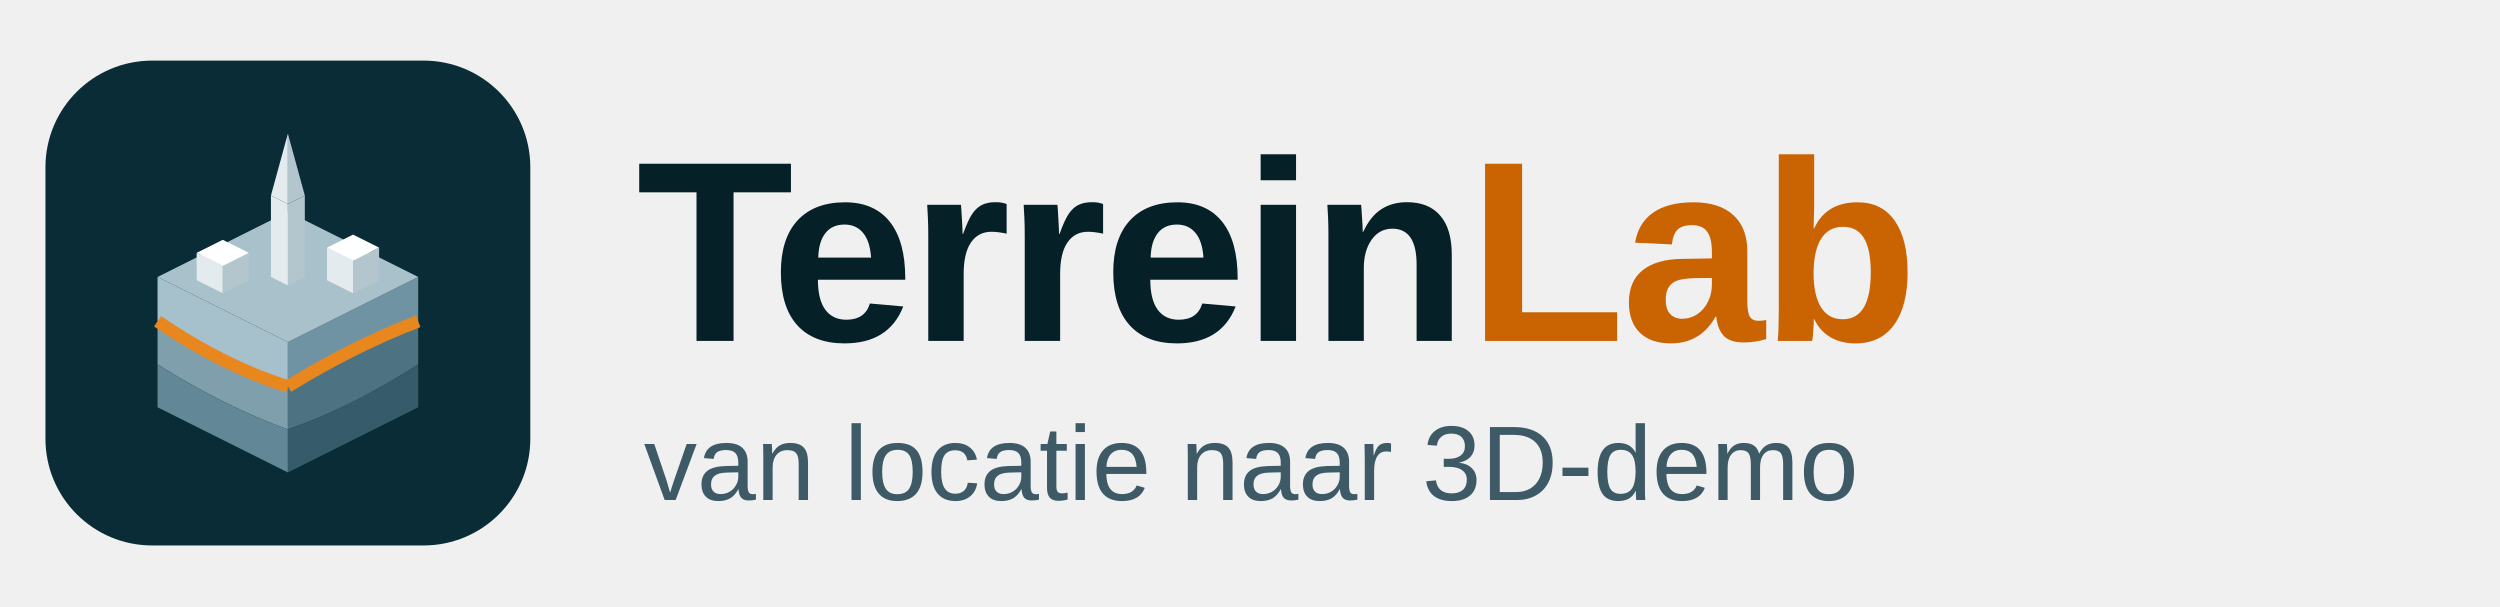
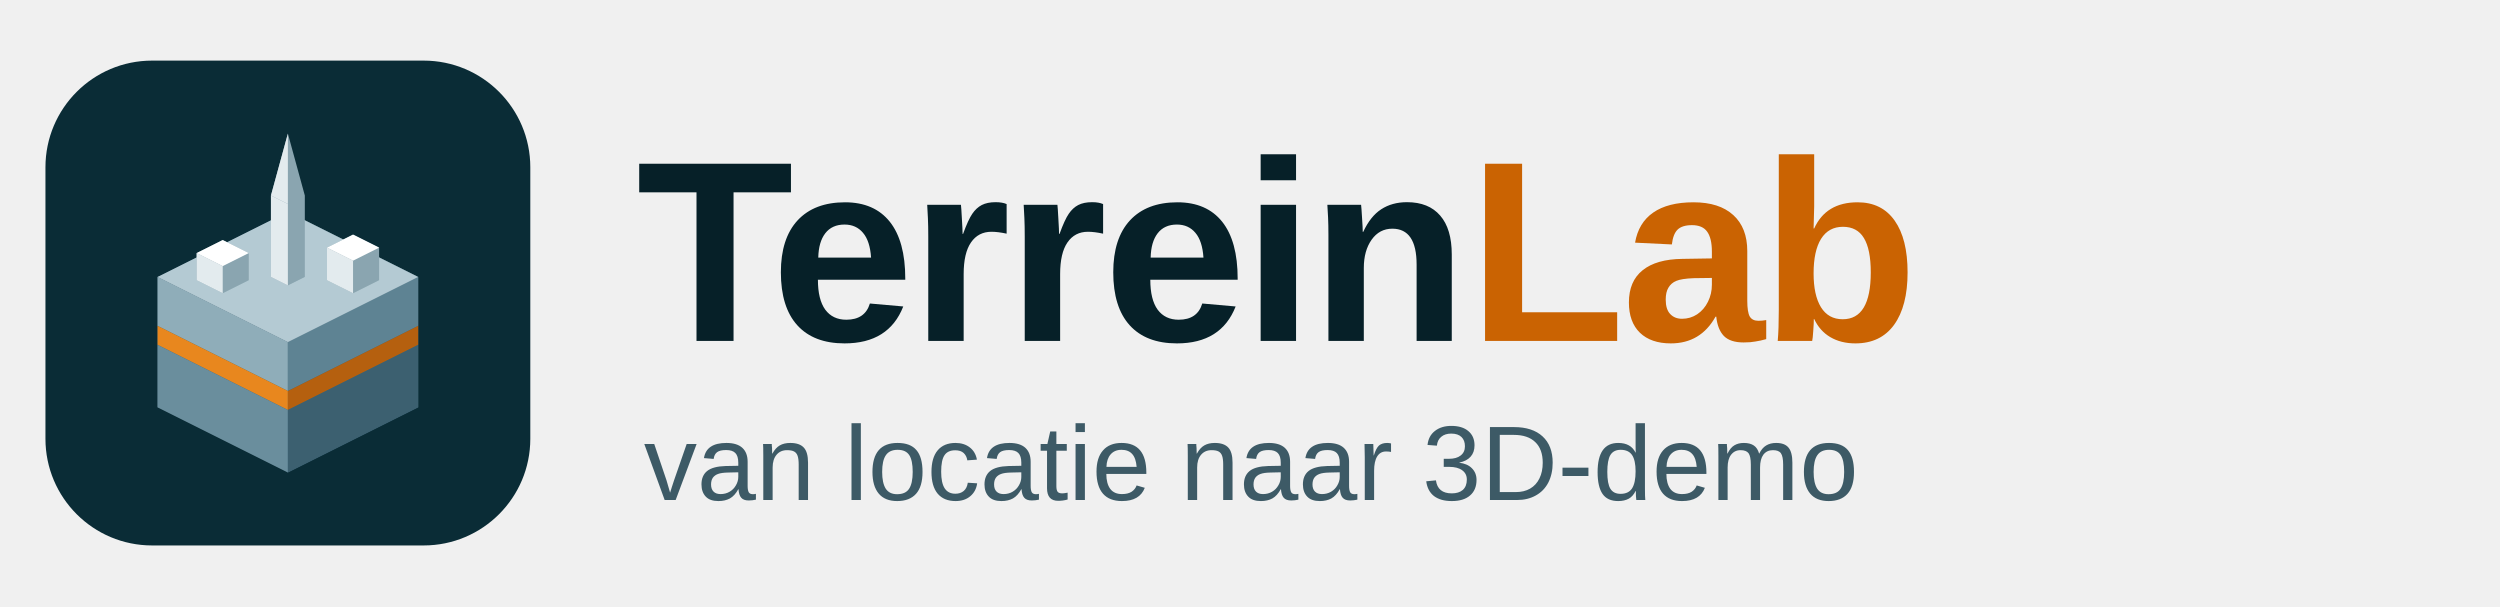
<svg xmlns="http://www.w3.org/2000/svg" viewBox="0 0 330 80" role="img" aria-label="TerreinLab, van locatie naar 3D-demo">
  <svg x="6" y="8" width="64" height="64" viewBox="0 0 100 100">
    <rect width="100" height="100" rx="22" fill="#0a2c36" />
    <g transform="translate(50 50) scale(1.12) translate(-50 -46.8)">
-       <path d="M26.00 42.00 Q38.00 48.00 50.00 54.00 L50.00 62.16 Q38.00 58.36 26.00 50.16 Z" fill="#a6c1cc" />
-       <path d="M50.00 54.00 Q62.00 48.00 74.00 42.00 L74.00 50.16 Q62.00 54.76 50.00 62.16 Z" fill="#6f93a2" />
-       <path d="M26.00 50.16 Q38.00 58.36 50.00 62.16 L50.00 70.08 Q38.00 65.68 26.00 58.08 Z" fill="#7f9fad" />
-       <path d="M50.00 62.16 Q62.00 54.76 74.00 50.16 L74.00 58.08 Q62.00 65.88 50.00 70.08 Z" fill="#4d7282" />
-       <path d="M26.00 58.08 Q38.00 65.68 50.00 70.08 L50.00 78.00 Q38.00 72.00 26.00 66.00 Z" fill="#628797" />
-       <path d="M50.00 70.08 Q62.00 65.88 74.00 58.08 L74.00 66.00 Q62.00 72.00 50.00 78.00 Z" fill="#365b6a" />
-       <path d="M26.00 50.16 Q38.00 58.36 50.00 62.16 M50.00 62.16 Q62.00 54.76 74.00 50.16" fill="none" stroke="#e8871e" stroke-width="2.3" stroke-linejoin="round" />
-       <polygon points="26.00,42.00 50.00,30.00 74.00,42.00 50.00,54.00" fill="#a9c1cb" />
+       <polygon points="26.00,42.00 50.00,30.00 74.00,42.00 74.00,66.00 50.00,78.00 26.00,66.00" fill="#3c6070" />
+       <polygon points="26.00,42.00 50.00,54.00 50.00,63.00 26.00,51.00" fill="#8fadb9" />
+       <polygon points="50.00,54.00 74.00,42.00 74.00,51.00 50.00,63.00" fill="#5e8393" />
+       <polygon points="26.00,51.00 50.00,63.00 50.00,66.50 26.00,54.50" fill="#e8871e" />
+       <polygon points="50.00,63.00 74.00,51.00 74.00,54.50 50.00,66.50" fill="#b5600f" />
+       <polygon points="26.00,54.50 50.00,66.50 50.00,78.00 26.00,66.00" fill="#6a8e9d" />
+       <polygon points="50.00,66.50 74.00,54.50 74.00,66.00 50.00,78.00" fill="#3c6070" />
+       <polygon points="26.00,42.00 50.00,30.00 74.00,42.00 50.00,54.00" fill="#b4cad3" />
+       <polygon points="46.88,42.00 50.00,43.56 53.12,42.00 53.12,27.00 50.00,15.60 46.88,27.00" fill="#8aa5b0" />
      <polygon points="46.88,42.00 50.00,43.56 50.00,28.56 46.88,27.00" fill="#e3ebee" />
-       <polygon points="50.00,43.56 53.12,42.00 53.12,27.00 50.00,28.56" fill="#b3c6cd" />
      <polygon points="46.88,27.00 50.00,28.56 50.00,15.60" fill="#e3ebee" />
-       <polygon points="50.00,28.56 53.12,27.00 50.00,15.60" fill="#b3c6cd" />
-       <polygon points="33.20,42.60 38.00,45.00 38.00,39.96 33.20,37.56" fill="#e3ebee" />
-       <polygon points="38.00,45.00 42.80,42.60 42.80,37.56 38.00,39.96" fill="#b3c6cd" />
-       <polygon points="33.20,37.56 38.00,35.16 42.80,37.56 38.00,39.96" fill="#ffffff" />
+       <polygon points="33.20,42.60 38.00,45.00 42.80,42.60 42.80,37.60 38.00,35.20 33.20,37.60" fill="#8aa5b0" />
+       <polygon points="33.20,42.60 38.00,45.00 38.00,40.00 33.20,37.60" fill="#e3ebee" />
+       <polygon points="33.20,37.60 38.00,35.20 42.80,37.60 38.00,40.00" fill="#ffffff" />
+       <polygon points="57.20,42.60 62.00,45.00 66.80,42.60 66.80,36.60 62.00,34.20 57.20,36.60" fill="#8aa5b0" />
      <polygon points="57.20,42.60 62.00,45.00 62.00,39.00 57.20,36.60" fill="#e3ebee" />
-       <polygon points="62.00,45.00 66.80,42.60 66.80,36.60 62.00,39.00" fill="#b3c6cd" />
      <polygon points="57.20,36.60 62.00,34.20 66.80,36.60 62.00,39.00" fill="#ffffff" />
    </g>
  </svg>
  <g font-family="'Rijksoverheid Sans Heading', 'RO Sans', 'Segoe UI', 'Helvetica Neue', Arial, sans-serif">
    <text x="84" y="45" font-size="34" font-weight="700" letter-spacing="-0.5" fill="#062028">Terrein<tspan fill="#ca6302">Lab</tspan>
    </text>
    <text x="85" y="66" font-size="14" fill="#3d5a66">van locatie naar 3D-demo</text>
  </g>
</svg>
